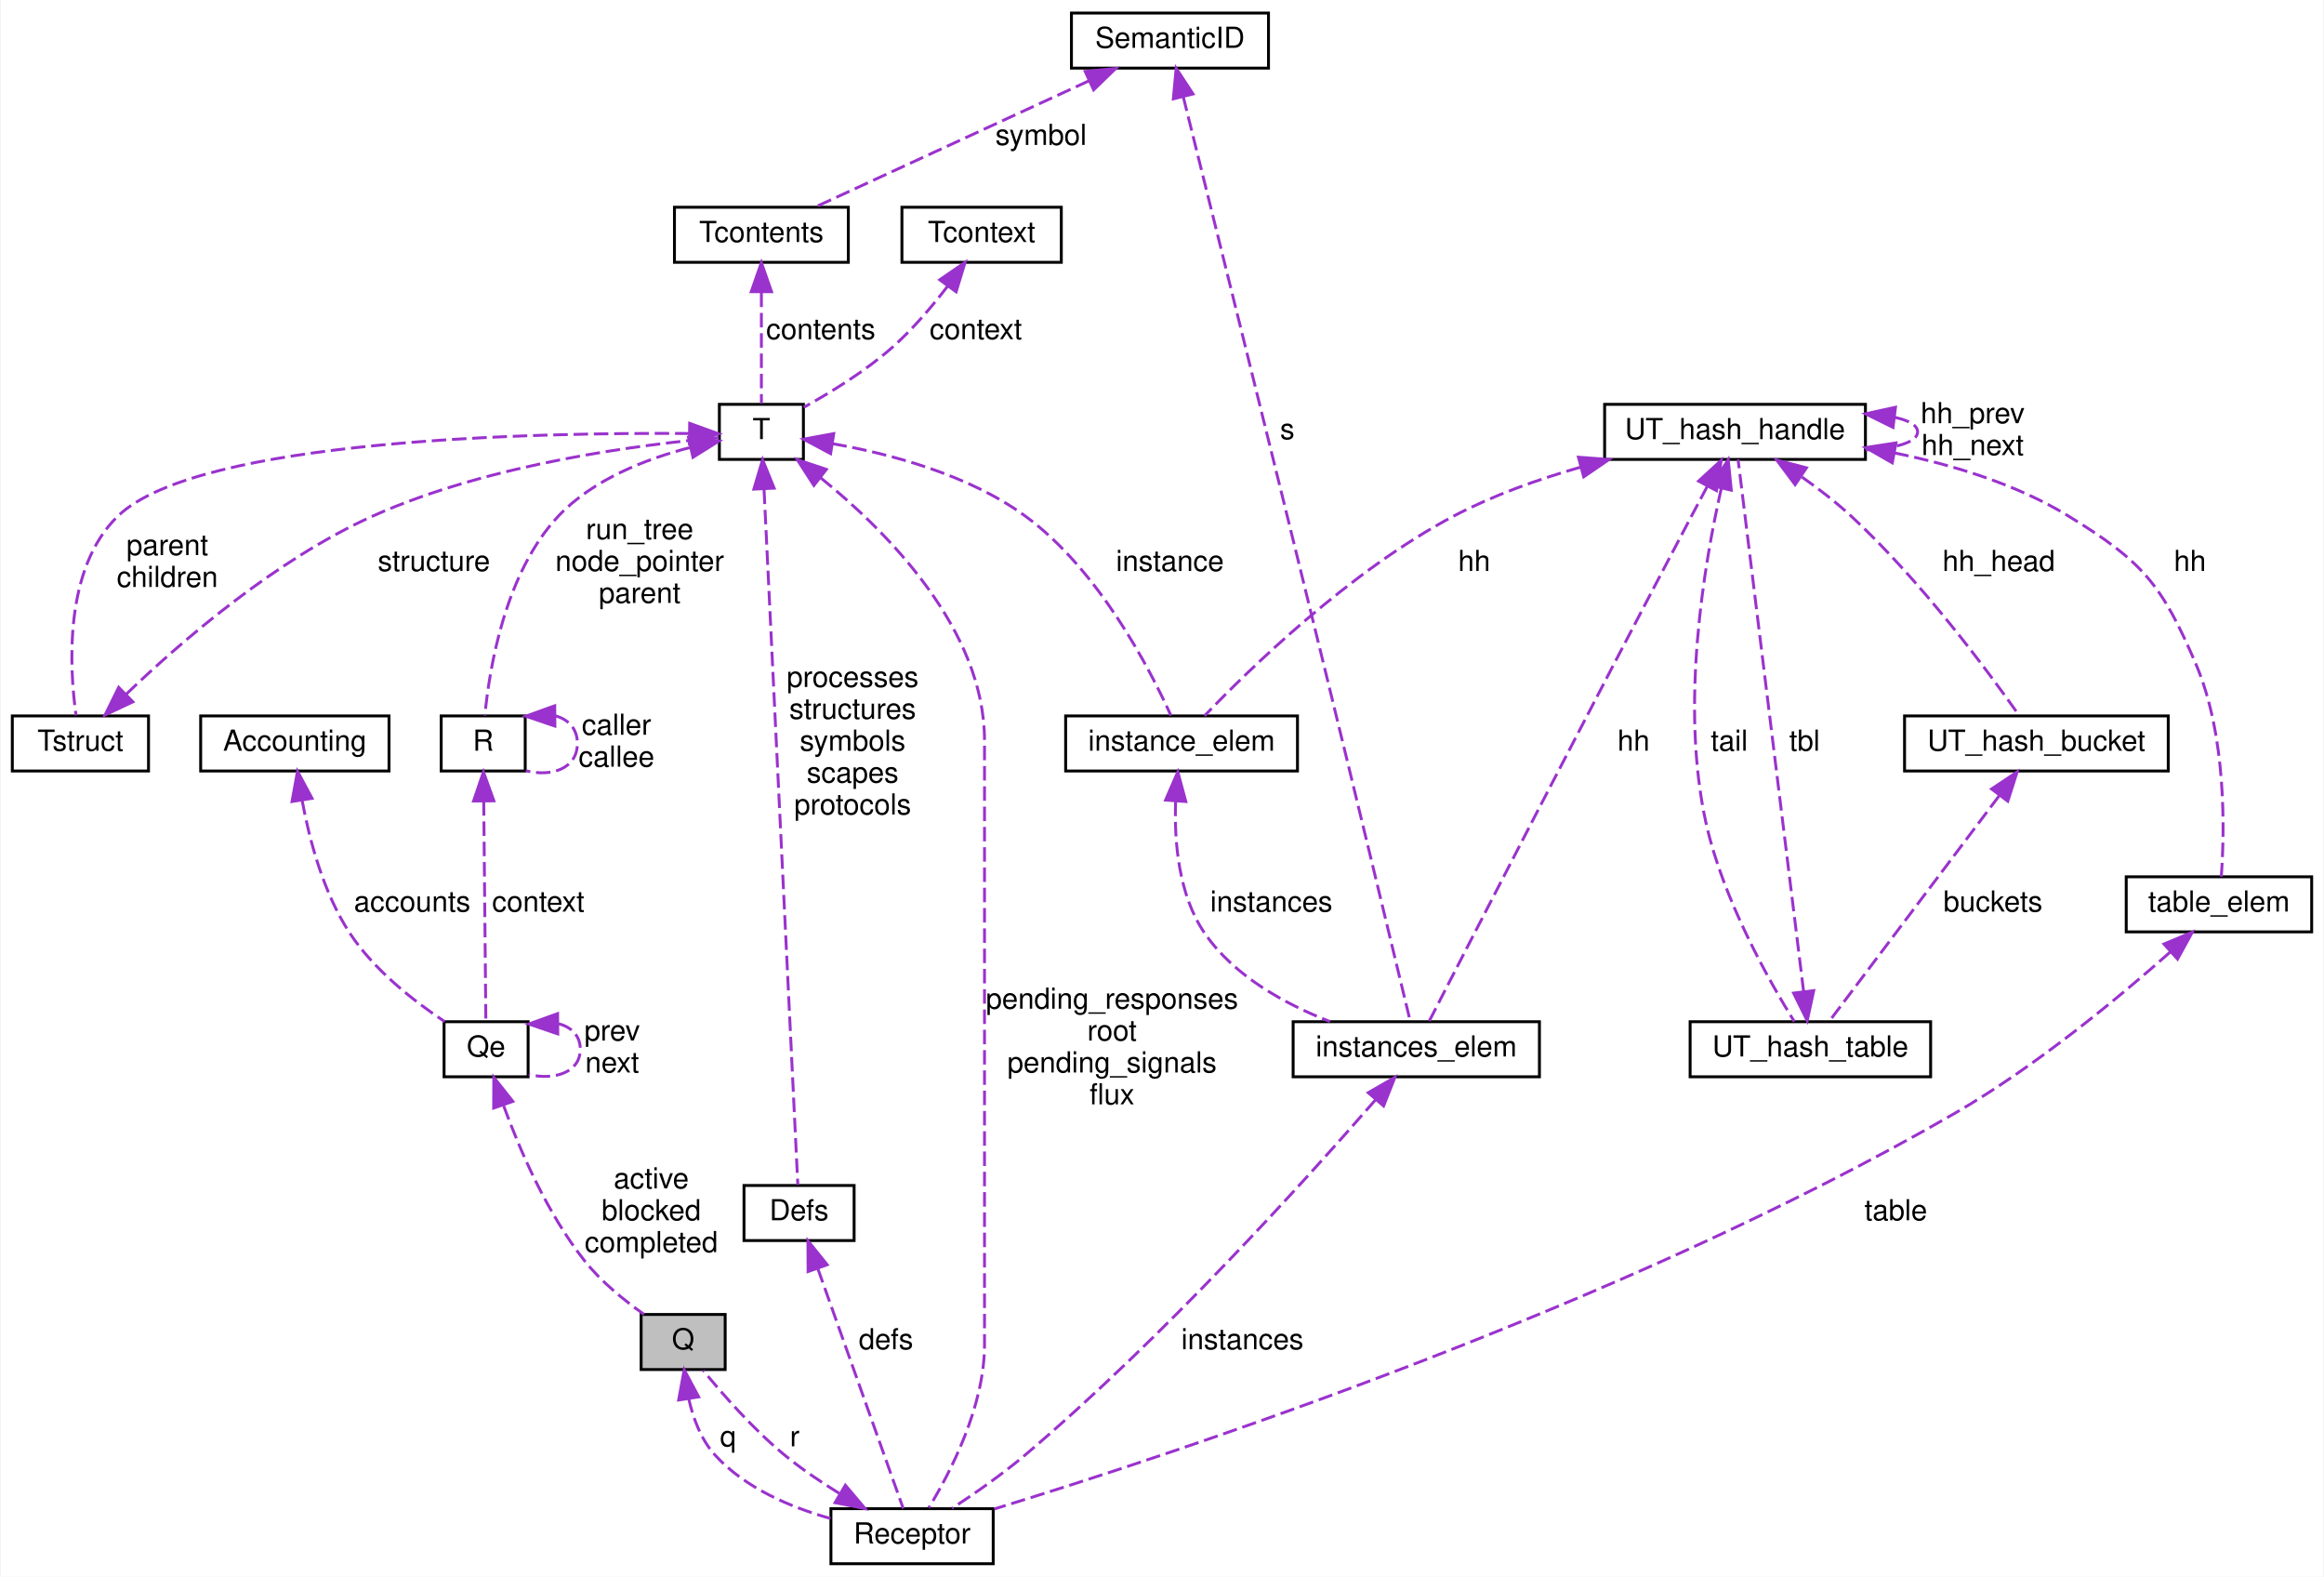
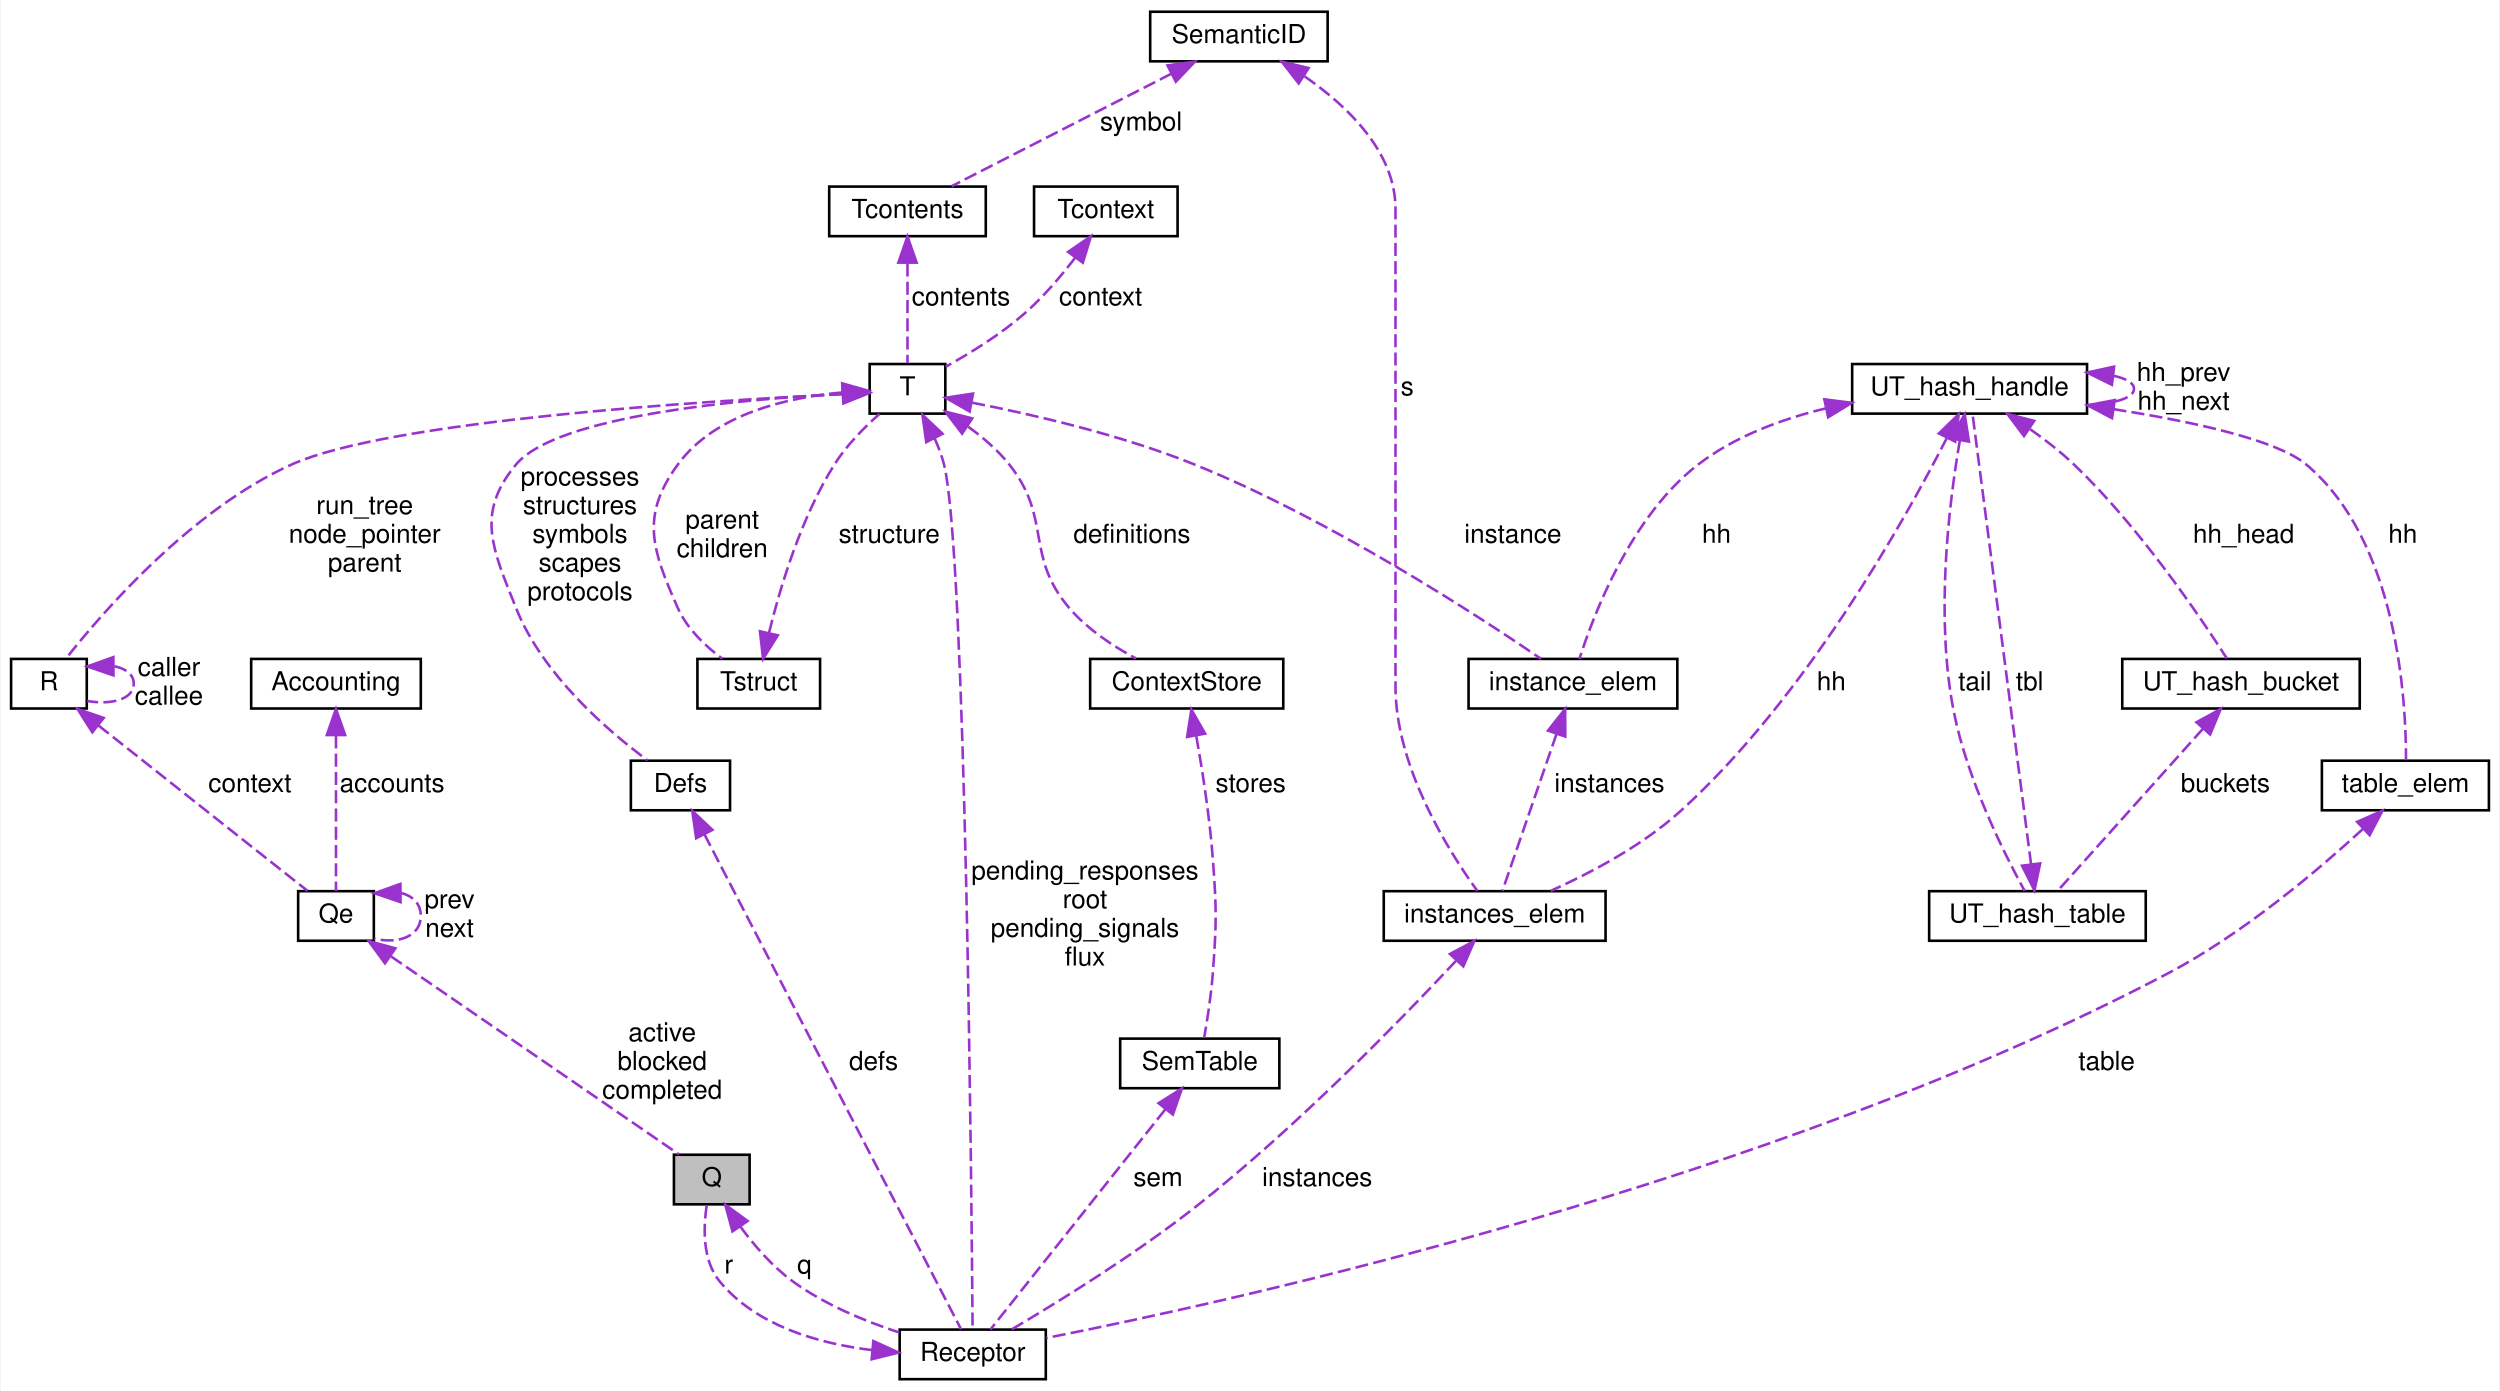
- <svg xmlns="http://www.w3.org/2000/svg" xmlns:xlink="http://www.w3.org/1999/xlink" width="802pt" height="544pt" viewBox="0.00 0.00 801.50 544.00">
-   <g id="graph0" class="graph" transform="scale(1 1) rotate(0) translate(4 540)">
-     <polygon fill="white" stroke="none" points="-4,4 -4,-540 797.5,-540 797.5,4 -4,4" />
+ <svg xmlns="http://www.w3.org/2000/svg" xmlns:xlink="http://www.w3.org/1999/xlink" width="958pt" height="533pt" viewBox="0.00 0.00 957.50 533.00">
+   <g id="graph0" class="graph" transform="scale(1 1) rotate(0) translate(4 529)">
+     <polygon fill="white" stroke="none" points="-4,4 -4,-529 953.5,-529 953.5,4 -4,4" />
    <g id="node1" class="node">
-       <polygon fill="#bfbfbf" stroke="black" points="217,-67.5 217,-86.5 246,-86.5 246,-67.5 217,-67.5" />
-       <text text-anchor="middle" x="231.5" y="-74.5" font-family="Helvetica,sans-Serif" font-size="10.00">Q</text>
+       <polygon fill="#bfbfbf" stroke="black" points="254,-67.5 254,-86.5 283,-86.5 283,-67.5 254,-67.5" />
+       <text text-anchor="middle" x="268.5" y="-74.5" font-family="Helvetica,sans-Serif" font-size="10.00">Q</text>
    </g>
    <g id="node10" class="node">
      <g id="a_node10">
        <a xlink:href="structReceptor.html" target="_top" xlink:title="Receptor">
-           <polygon fill="white" stroke="black" points="282.5,-0.5 282.5,-19.5 338.5,-19.5 338.5,-0.5 282.5,-0.5" />
-           <text text-anchor="middle" x="310.5" y="-7.5" font-family="Helvetica,sans-Serif" font-size="10.00">Receptor</text>
-         </a>
-       </g>
-     </g>
-     <g id="edge28" class="edge">
-       <path fill="none" stroke="#9a32cd" stroke-dasharray="5,2" d="M233.406,-57.506C234.93,-50.691 237.652,-43.339 242.5,-38 252.833,-26.622 268.589,-19.968 282.334,-16.114" />
-       <polygon fill="#9a32cd" stroke="#9a32cd" points="229.945,-56.989 231.864,-67.409 236.861,-58.066 229.945,-56.989" />
-       <text text-anchor="middle" x="247" y="-41" font-family="Helvetica,sans-Serif" font-size="10.00"> q</text>
+           <polygon fill="white" stroke="black" points="340.5,-0.5 340.5,-19.5 396.5,-19.5 396.5,-0.5 340.5,-0.5" />
+           <text text-anchor="middle" x="368.5" y="-7.5" font-family="Helvetica,sans-Serif" font-size="10.00">Receptor</text>
+         </a>
+       </g>
+     </g>
+     <g id="edge31" class="edge">
+       <path fill="none" stroke="#9a32cd" stroke-dasharray="5,2" d="M279.505,-58.883C284.835,-51.663 291.759,-43.641 299.5,-38 311.663,-29.136 327.121,-22.735 340.322,-18.396" />
+       <polygon fill="#9a32cd" stroke="#9a32cd" points="276.455,-57.141 273.664,-67.361 282.22,-61.112 276.455,-57.141" />
+       <text text-anchor="middle" x="304" y="-41" font-family="Helvetica,sans-Serif" font-size="10.00"> q</text>
    </g>
    <g id="node2" class="node">
      <g id="a_node2">
        <a xlink:href="structQe.html" target="_top" xlink:title="Qe">
-           <polygon fill="white" stroke="black" points="149,-168.5 149,-187.5 178,-187.5 178,-168.5 149,-168.5" />
-           <text text-anchor="middle" x="163.5" y="-175.5" font-family="Helvetica,sans-Serif" font-size="10.00">Qe</text>
+           <polygon fill="white" stroke="black" points="110,-168.5 110,-187.5 139,-187.5 139,-168.5 110,-168.5" />
+           <text text-anchor="middle" x="124.5" y="-175.5" font-family="Helvetica,sans-Serif" font-size="10.00">Qe</text>
        </a>
      </g>
    </g>
    <g id="edge1" class="edge">
-       <path fill="none" stroke="#9a32cd" stroke-dasharray="5,2" d="M169.571,-158.446C175.2,-143.078 184.645,-121.212 197.5,-105 203.214,-97.794 211.203,-91.325 218.002,-86.526" />
-       <polygon fill="#9a32cd" stroke="#9a32cd" points="166.119,-157.718 166.153,-168.313 172.733,-160.01 166.119,-157.718" />
-       <text text-anchor="middle" x="220.5" y="-130" font-family="Helvetica,sans-Serif" font-size="10.00"> active</text>
-       <text text-anchor="middle" x="220.5" y="-119" font-family="Helvetica,sans-Serif" font-size="10.00">blocked</text>
-       <text text-anchor="middle" x="220.5" y="-108" font-family="Helvetica,sans-Serif" font-size="10.00">completed</text>
+       <path fill="none" stroke="#9a32cd" stroke-dasharray="5,2" d="M145.604,-162.491C175.999,-141.595 231.158,-103.672 255.899,-86.663" />
+       <polygon fill="#9a32cd" stroke="#9a32cd" points="143.285,-159.838 137.027,-168.388 147.25,-165.606 143.285,-159.838" />
+       <text text-anchor="middle" x="249.5" y="-130" font-family="Helvetica,sans-Serif" font-size="10.00"> active</text>
+       <text text-anchor="middle" x="249.5" y="-119" font-family="Helvetica,sans-Serif" font-size="10.00">blocked</text>
+       <text text-anchor="middle" x="249.5" y="-108" font-family="Helvetica,sans-Serif" font-size="10.00">completed</text>
    </g>
    <g id="edge2" class="edge">
-       <path fill="none" stroke="#9a32cd" stroke-dasharray="5,2" d="M188.548,-186.796C192.941,-185.629 196,-182.697 196,-178 196,-170.09 187.324,-167.185 178.206,-169.286" />
-       <polygon fill="#9a32cd" stroke="#9a32cd" points="188.234,-183.293 178.206,-186.714 188.178,-190.293 188.234,-183.293" />
-       <text text-anchor="middle" x="207" y="-181" font-family="Helvetica,sans-Serif" font-size="10.00"> prev</text>
-       <text text-anchor="middle" x="207" y="-170" font-family="Helvetica,sans-Serif" font-size="10.00">next</text>
+       <path fill="none" stroke="#9a32cd" stroke-dasharray="5,2" d="M149.548,-186.796C153.941,-185.629 157,-182.697 157,-178 157,-170.09 148.324,-167.185 139.206,-169.286" />
+       <polygon fill="#9a32cd" stroke="#9a32cd" points="149.234,-183.293 139.206,-186.714 149.178,-190.293 149.234,-183.293" />
+       <text text-anchor="middle" x="168" y="-181" font-family="Helvetica,sans-Serif" font-size="10.00"> prev</text>
+       <text text-anchor="middle" x="168" y="-170" font-family="Helvetica,sans-Serif" font-size="10.00">next</text>
    </g>
    <g id="node3" class="node">
      <g id="a_node3">
        <a xlink:href="structR.html" target="_top" xlink:title="R">
-           <polygon fill="white" stroke="black" points="148,-274 148,-293 177,-293 177,-274 148,-274" />
-           <text text-anchor="middle" x="162.5" y="-281" font-family="Helvetica,sans-Serif" font-size="10.00">R</text>
+           <polygon fill="white" stroke="black" points="0,-257.5 0,-276.5 29,-276.5 29,-257.5 0,-257.5" />
+           <text text-anchor="middle" x="14.5" y="-264.5" font-family="Helvetica,sans-Serif" font-size="10.00">R</text>
        </a>
      </g>
    </g>
    <g id="edge3" class="edge">
-       <path fill="none" stroke="#9a32cd" stroke-dasharray="5,2" d="M162.683,-263.598C162.901,-240.973 163.258,-204.069 163.418,-187.511" />
-       <polygon fill="#9a32cd" stroke="#9a32cd" points="159.182,-263.642 162.585,-273.676 166.182,-263.71 159.182,-263.642" />
-       <text text-anchor="middle" x="181.5" y="-225.5" font-family="Helvetica,sans-Serif" font-size="10.00"> context</text>
+       <path fill="none" stroke="#9a32cd" stroke-dasharray="5,2" d="M33.502,-250.971C56.638,-232.673 94.93,-202.387 113.595,-187.625" />
+       <polygon fill="#9a32cd" stroke="#9a32cd" points="31.122,-248.391 25.449,-257.34 35.464,-253.882 31.122,-248.391" />
+       <text text-anchor="middle" x="91.5" y="-225.5" font-family="Helvetica,sans-Serif" font-size="10.00"> context</text>
    </g>
    <g id="edge4" class="edge">
-       <path fill="none" stroke="#9a32cd" stroke-dasharray="5,2" d="M187.548,-293C191.941,-291.739 195,-288.572 195,-283.5 195,-274.957 186.324,-271.82 177.206,-274.089" />
-       <polygon fill="#9a32cd" stroke="#9a32cd" points="187.236,-289.497 177.206,-292.911 187.176,-296.497 187.236,-289.497" />
-       <text text-anchor="middle" x="208.5" y="-286.5" font-family="Helvetica,sans-Serif" font-size="10.00"> caller</text>
-       <text text-anchor="middle" x="208.5" y="-275.5" font-family="Helvetica,sans-Serif" font-size="10.00">callee</text>
+       <path fill="none" stroke="#9a32cd" stroke-dasharray="5,2" d="M39.548,-273.685C43.941,-272.798 47,-270.569 47,-267 47,-260.988 38.324,-258.781 29.206,-260.378" />
+       <polygon fill="#9a32cd" stroke="#9a32cd" points="39.227,-270.183 29.206,-273.622 39.185,-277.183 39.227,-270.183" />
+       <text text-anchor="middle" x="60.5" y="-270" font-family="Helvetica,sans-Serif" font-size="10.00"> caller</text>
+       <text text-anchor="middle" x="60.5" y="-259" font-family="Helvetica,sans-Serif" font-size="10.00">callee</text>
    </g>
    <g id="node4" class="node">
      <g id="a_node4">
        <a xlink:href="structT.html" target="_top" xlink:title="T">
-           <polygon fill="white" stroke="black" points="244,-381.5 244,-400.5 273,-400.5 273,-381.5 244,-381.5" />
-           <text text-anchor="middle" x="258.5" y="-388.5" font-family="Helvetica,sans-Serif" font-size="10.00">T</text>
+           <polygon fill="white" stroke="black" points="329,-370.5 329,-389.5 358,-389.5 358,-370.5 329,-370.5" />
+           <text text-anchor="middle" x="343.5" y="-377.5" font-family="Helvetica,sans-Serif" font-size="10.00">T</text>
        </a>
      </g>
    </g>
    <g id="edge5" class="edge">
-       <path fill="none" stroke="#9a32cd" stroke-dasharray="5,2" d="M233.753,-385.564C218.819,-381.693 200.435,-374.633 188.5,-362 169.885,-342.296 164.574,-308.853 163.077,-293.141" />
-       <polygon fill="#9a32cd" stroke="#9a32cd" points="233.35,-389.061 243.875,-387.852 234.893,-382.233 233.35,-389.061" />
-       <text text-anchor="middle" x="216.5" y="-354" font-family="Helvetica,sans-Serif" font-size="10.00"> run_tree</text>
-       <text text-anchor="middle" x="216.5" y="-343" font-family="Helvetica,sans-Serif" font-size="10.00">node_pointer</text>
-       <text text-anchor="middle" x="216.5" y="-332" font-family="Helvetica,sans-Serif" font-size="10.00">parent</text>
+       <path fill="none" stroke="#9a32cd" stroke-dasharray="5,2" d="M318.692,-377.939C266.026,-375.383 144.814,-367.814 107.5,-351 68.829,-333.574 34.858,-294.179 21.058,-276.669" />
+       <polygon fill="#9a32cd" stroke="#9a32cd" points="318.684,-381.442 328.835,-378.409 319.008,-374.45 318.684,-381.442" />
+       <text text-anchor="middle" x="135.5" y="-332" font-family="Helvetica,sans-Serif" font-size="10.00"> run_tree</text>
+       <text text-anchor="middle" x="135.5" y="-321" font-family="Helvetica,sans-Serif" font-size="10.00">node_pointer</text>
+       <text text-anchor="middle" x="135.5" y="-310" font-family="Helvetica,sans-Serif" font-size="10.00">parent</text>
    </g>
    <g id="node5" class="node">
      <g id="a_node5">
        <a xlink:href="structTstruct.html" target="_top" xlink:title="Tstruct">
-           <polygon fill="white" stroke="black" points="0,-274 0,-293 47,-293 47,-274 0,-274" />
-           <text text-anchor="middle" x="23.5" y="-281" font-family="Helvetica,sans-Serif" font-size="10.00">Tstruct</text>
+           <polygon fill="white" stroke="black" points="263,-257.5 263,-276.5 310,-276.5 310,-257.5 263,-257.5" />
+           <text text-anchor="middle" x="286.5" y="-264.5" font-family="Helvetica,sans-Serif" font-size="10.00">Tstruct</text>
        </a>
      </g>
    </g>
    <g id="edge7" class="edge">
-       <path fill="none" stroke="#9a32cd" stroke-dasharray="5,2" d="M233.688,-390.441C181.78,-390.817 64.231,-388.624 36.5,-362 17.605,-343.859 19.74,-309.336 21.988,-293.208" />
-       <polygon fill="#9a32cd" stroke="#9a32cd" points="233.752,-393.941 243.712,-390.33 233.674,-386.942 233.752,-393.941" />
-       <text text-anchor="middle" x="53.5" y="-348.5" font-family="Helvetica,sans-Serif" font-size="10.00"> parent</text>
-       <text text-anchor="middle" x="53.5" y="-337.5" font-family="Helvetica,sans-Serif" font-size="10.00">children</text>
-     </g>
-     <g id="edge29" class="edge">
-       <path fill="none" stroke="#9a32cd" stroke-dasharray="5,2" d="M278.988,-375.125C301.798,-356.669 335.5,-322.904 335.5,-284.5 335.5,-284.5 335.5,-284.5 335.5,-76 335.5,-54.721 323.684,-31.978 316.298,-19.841" />
-       <polygon fill="#9a32cd" stroke="#9a32cd" points="276.624,-372.529 270.871,-381.426 280.917,-378.058 276.624,-372.529" />
-       <text text-anchor="middle" x="379.5" y="-192" font-family="Helvetica,sans-Serif" font-size="10.00"> pending_responses</text>
-       <text text-anchor="middle" x="379.5" y="-181" font-family="Helvetica,sans-Serif" font-size="10.00">root</text>
-       <text text-anchor="middle" x="379.5" y="-170" font-family="Helvetica,sans-Serif" font-size="10.00">pending_signals</text>
-       <text text-anchor="middle" x="379.5" y="-159" font-family="Helvetica,sans-Serif" font-size="10.00">flux</text>
-     </g>
-     <g id="node16" class="node">
-       <g id="a_node16">
+       <path fill="none" stroke="#9a32cd" stroke-dasharray="5,2" d="M318.395,-378.591C297.795,-376.763 269.778,-370.527 255.5,-351 241.072,-331.268 245.575,-318.339 255.5,-296 259.034,-288.047 266.066,-281.397 272.541,-276.577" />
+       <polygon fill="#9a32cd" stroke="#9a32cd" points="318.471,-382.102 328.661,-379.202 318.887,-375.114 318.471,-382.102" />
+       <text text-anchor="middle" x="272.5" y="-326.5" font-family="Helvetica,sans-Serif" font-size="10.00"> parent</text>
+       <text text-anchor="middle" x="272.5" y="-315.5" font-family="Helvetica,sans-Serif" font-size="10.00">children</text>
+     </g>
+     <g id="edge32" class="edge">
+       <path fill="none" stroke="#9a32cd" stroke-dasharray="5,2" d="M353.872,-361.065C355.344,-357.808 356.646,-354.372 357.5,-351 365.836,-318.08 368.072,-69.869 368.441,-19.79" />
+       <polygon fill="#9a32cd" stroke="#9a32cd" points="350.706,-359.568 349.219,-370.058 356.923,-362.784 350.706,-359.568" />
+       <text text-anchor="middle" x="411.5" y="-192" font-family="Helvetica,sans-Serif" font-size="10.00"> pending_responses</text>
+       <text text-anchor="middle" x="411.5" y="-181" font-family="Helvetica,sans-Serif" font-size="10.00">root</text>
+       <text text-anchor="middle" x="411.5" y="-170" font-family="Helvetica,sans-Serif" font-size="10.00">pending_signals</text>
+       <text text-anchor="middle" x="411.5" y="-159" font-family="Helvetica,sans-Serif" font-size="10.00">flux</text>
+     </g>
+     <g id="node12" class="node">
+       <g id="a_node12">
+         <a xlink:href="structContextStore.html" target="_top" xlink:title="ContextStore">
+           <polygon fill="white" stroke="black" points="413.5,-257.5 413.5,-276.5 487.5,-276.5 487.5,-257.5 413.5,-257.5" />
+           <text text-anchor="middle" x="450.5" y="-264.5" font-family="Helvetica,sans-Serif" font-size="10.00">ContextStore</text>
+         </a>
+       </g>
+     </g>
+     <g id="edge15" class="edge">
+       <path fill="none" stroke="#9a32cd" stroke-dasharray="5,2" d="M366.755,-365.485C372.443,-361.377 378.141,-356.479 382.5,-351 398.997,-330.267 388.327,-316.177 405.5,-296 412.418,-287.872 422.306,-281.361 431.052,-276.67" />
+       <polygon fill="#9a32cd" stroke="#9a32cd" points="364.429,-362.827 358.018,-371.261 368.29,-368.666 364.429,-362.827" />
+       <text text-anchor="middle" x="429.5" y="-321" font-family="Helvetica,sans-Serif" font-size="10.00"> definitions</text>
+     </g>
+     <g id="node18" class="node">
+       <g id="a_node18">
        <a xlink:href="structinstance__elem.html" target="_top" xlink:title="instance_elem">
-           <polygon fill="white" stroke="black" points="363.5,-274 363.5,-293 443.5,-293 443.5,-274 363.5,-274" />
-           <text text-anchor="middle" x="403.5" y="-281" font-family="Helvetica,sans-Serif" font-size="10.00">instance_elem</text>
-         </a>
-       </g>
-     </g>
-     <g id="edge24" class="edge">
-       <path fill="none" stroke="#9a32cd" stroke-dasharray="5,2" d="M283.007,-386.93C302.538,-383.492 329.784,-376.386 349.5,-362 374.935,-343.441 392.592,-309.127 399.831,-293.13" />
-       <polygon fill="#9a32cd" stroke="#9a32cd" points="282.388,-383.484 273.048,-388.485 283.468,-390.4 282.388,-383.484" />
-       <text text-anchor="middle" x="399.5" y="-343" font-family="Helvetica,sans-Serif" font-size="10.00"> instance</text>
-     </g>
-     <g id="node17" class="node">
-       <g id="a_node17">
+           <polygon fill="white" stroke="black" points="558.5,-257.5 558.5,-276.5 638.5,-276.5 638.5,-257.5 558.5,-257.5" />
+           <text text-anchor="middle" x="598.5" y="-264.5" font-family="Helvetica,sans-Serif" font-size="10.00">instance_elem</text>
+         </a>
+       </g>
+     </g>
+     <g id="edge27" class="edge">
+       <path fill="none" stroke="#9a32cd" stroke-dasharray="5,2" d="M368.272,-374.688C390.972,-370.275 425.243,-362.436 453.5,-351 505.662,-329.889 562.036,-293.109 586.283,-276.532" />
+       <polygon fill="#9a32cd" stroke="#9a32cd" points="367.322,-371.305 358.134,-376.58 368.607,-378.186 367.322,-371.305" />
+       <text text-anchor="middle" x="575.5" y="-321" font-family="Helvetica,sans-Serif" font-size="10.00"> instance</text>
+     </g>
+     <g id="node19" class="node">
+       <g id="a_node19">
        <a xlink:href="structDefs.html" target="_top" xlink:title="Defs">
-           <polygon fill="white" stroke="black" points="252.5,-112 252.5,-131 290.5,-131 290.5,-112 252.5,-112" />
-           <text text-anchor="middle" x="271.5" y="-119" font-family="Helvetica,sans-Serif" font-size="10.00">Defs</text>
-         </a>
-       </g>
-     </g>
-     <g id="edge27" class="edge">
-       <path fill="none" stroke="#9a32cd" stroke-dasharray="5,2" d="M259.419,-371.087C262.001,-317.963 269.249,-168.815 271.077,-131.2" />
-       <polygon fill="#9a32cd" stroke="#9a32cd" points="255.907,-371.245 258.918,-381.403 262.899,-371.584 255.907,-371.245" />
-       <text text-anchor="middle" x="290" y="-303" font-family="Helvetica,sans-Serif" font-size="10.00"> processes</text>
-       <text text-anchor="middle" x="290" y="-292" font-family="Helvetica,sans-Serif" font-size="10.00">structures</text>
-       <text text-anchor="middle" x="290" y="-281" font-family="Helvetica,sans-Serif" font-size="10.00">symbols</text>
-       <text text-anchor="middle" x="290" y="-270" font-family="Helvetica,sans-Serif" font-size="10.00">scapes</text>
-       <text text-anchor="middle" x="290" y="-259" font-family="Helvetica,sans-Serif" font-size="10.00">protocols</text>
+           <polygon fill="white" stroke="black" points="237.5,-218.5 237.5,-237.5 275.5,-237.5 275.5,-218.5 237.5,-218.5" />
+           <text text-anchor="middle" x="256.5" y="-225.5" font-family="Helvetica,sans-Serif" font-size="10.00">Defs</text>
+         </a>
+       </g>
+     </g>
+     <g id="edge30" class="edge">
+       <path fill="none" stroke="#9a32cd" stroke-dasharray="5,2" d="M318.466,-378.061C279.985,-376.032 209.098,-369.78 193.5,-351 177.881,-332.196 184.494,-318.725 193.5,-296 203.618,-270.469 228.579,-249.001 243.871,-237.661" />
+       <polygon fill="#9a32cd" stroke="#9a32cd" points="318.677,-381.574 328.83,-378.546 319.005,-374.582 318.677,-381.574" />
+       <text text-anchor="middle" x="218" y="-343" font-family="Helvetica,sans-Serif" font-size="10.00"> processes</text>
+       <text text-anchor="middle" x="218" y="-332" font-family="Helvetica,sans-Serif" font-size="10.00">structures</text>
+       <text text-anchor="middle" x="218" y="-321" font-family="Helvetica,sans-Serif" font-size="10.00">symbols</text>
+       <text text-anchor="middle" x="218" y="-310" font-family="Helvetica,sans-Serif" font-size="10.00">scapes</text>
+       <text text-anchor="middle" x="218" y="-299" font-family="Helvetica,sans-Serif" font-size="10.00">protocols</text>
    </g>
    <g id="edge6" class="edge">
-       <path fill="none" stroke="#9a32cd" stroke-dasharray="5,2" d="M39.337,-300.535C58.001,-318.441 90.766,-346.885 124.5,-362 165.275,-380.27 218.429,-386.807 243.79,-388.99" />
-       <polygon fill="#9a32cd" stroke="#9a32cd" points="41.609,-297.861 32.02,-293.356 36.707,-302.858 41.609,-297.861" />
-       <text text-anchor="middle" x="145.5" y="-343" font-family="Helvetica,sans-Serif" font-size="10.00"> structure</text>
+       <path fill="none" stroke="#9a32cd" stroke-dasharray="5,2" d="M290.465,-286.64C294.768,-304.195 302.781,-330.747 315.5,-351 320.107,-358.335 326.962,-365.233 332.736,-370.347" />
+       <polygon fill="#9a32cd" stroke="#9a32cd" points="293.801,-285.529 288.161,-276.56 286.977,-287.089 293.801,-285.529" />
+       <text text-anchor="middle" x="336.5" y="-321" font-family="Helvetica,sans-Serif" font-size="10.00"> structure</text>
    </g>
    <g id="node6" class="node">
      <g id="a_node6">
        <a xlink:href="structTcontext.html" target="_top" xlink:title="Tcontext">
-           <polygon fill="white" stroke="black" points="307,-449.5 307,-468.5 362,-468.5 362,-449.5 307,-449.5" />
-           <text text-anchor="middle" x="334.5" y="-456.5" font-family="Helvetica,sans-Serif" font-size="10.00">Tcontext</text>
+           <polygon fill="white" stroke="black" points="392,-438.5 392,-457.5 447,-457.5 447,-438.5 392,-438.5" />
+           <text text-anchor="middle" x="419.5" y="-445.5" font-family="Helvetica,sans-Serif" font-size="10.00">Tcontext</text>
        </a>
      </g>
    </g>
    <g id="edge8" class="edge">
-       <path fill="none" stroke="#9a32cd" stroke-dasharray="5,2" d="M322.773,-441.263C317.377,-434.229 310.601,-426.248 303.5,-420 294.243,-411.856 282.347,-404.566 273.112,-399.467" />
-       <polygon fill="#9a32cd" stroke="#9a32cd" points="320.052,-443.472 328.79,-449.464 325.696,-439.331 320.052,-443.472" />
-       <text text-anchor="middle" x="332.5" y="-423" font-family="Helvetica,sans-Serif" font-size="10.00"> context</text>
+       <path fill="none" stroke="#9a32cd" stroke-dasharray="5,2" d="M407.773,-430.263C402.377,-423.229 395.601,-415.248 388.5,-409 379.243,-400.856 367.347,-393.566 358.112,-388.467" />
+       <polygon fill="#9a32cd" stroke="#9a32cd" points="405.052,-432.472 413.79,-438.464 410.696,-428.331 405.052,-432.472" />
+       <text text-anchor="middle" x="417.5" y="-412" font-family="Helvetica,sans-Serif" font-size="10.00"> context</text>
    </g>
    <g id="node7" class="node">
      <g id="a_node7">
        <a xlink:href="structTcontents.html" target="_top" xlink:title="Tcontents">
-           <polygon fill="white" stroke="black" points="228.5,-449.5 228.5,-468.5 288.5,-468.5 288.5,-449.5 228.5,-449.5" />
-           <text text-anchor="middle" x="258.5" y="-456.5" font-family="Helvetica,sans-Serif" font-size="10.00">Tcontents</text>
+           <polygon fill="white" stroke="black" points="313.5,-438.5 313.5,-457.5 373.5,-457.5 373.5,-438.5 313.5,-438.5" />
+           <text text-anchor="middle" x="343.5" y="-445.5" font-family="Helvetica,sans-Serif" font-size="10.00">Tcontents</text>
        </a>
      </g>
    </g>
    <g id="edge9" class="edge">
-       <path fill="none" stroke="#9a32cd" stroke-dasharray="5,2" d="M258.5,-439.041C258.5,-426.472 258.5,-410.563 258.5,-400.841" />
-       <polygon fill="#9a32cd" stroke="#9a32cd" points="255,-439.372 258.5,-449.372 262,-439.372 255,-439.372" />
-       <text text-anchor="middle" x="279" y="-423" font-family="Helvetica,sans-Serif" font-size="10.00"> contents</text>
+       <path fill="none" stroke="#9a32cd" stroke-dasharray="5,2" d="M343.5,-428.041C343.5,-415.472 343.5,-399.563 343.5,-389.841" />
+       <polygon fill="#9a32cd" stroke="#9a32cd" points="340,-428.372 343.5,-438.372 347,-428.372 340,-428.372" />
+       <text text-anchor="middle" x="364" y="-412" font-family="Helvetica,sans-Serif" font-size="10.00"> contents</text>
    </g>
    <g id="node8" class="node">
      <g id="a_node8">
        <a xlink:href="structSemanticID.html" target="_top" xlink:title="SemanticID">
-           <polygon fill="white" stroke="black" points="365.5,-516.5 365.5,-535.5 433.5,-535.5 433.5,-516.5 365.5,-516.5" />
-           <text text-anchor="middle" x="399.5" y="-523.5" font-family="Helvetica,sans-Serif" font-size="10.00">SemanticID</text>
+           <polygon fill="white" stroke="black" points="436.5,-505.5 436.5,-524.5 504.5,-524.5 504.5,-505.5 436.5,-505.5" />
+           <text text-anchor="middle" x="470.5" y="-512.5" font-family="Helvetica,sans-Serif" font-size="10.00">SemanticID</text>
        </a>
      </g>
    </g>
    <g id="edge10" class="edge">
-       <path fill="none" stroke="#9a32cd" stroke-dasharray="5,2" d="M371.544,-512.113C343.618,-499.239 301.464,-479.806 277.301,-468.667" />
-       <polygon fill="#9a32cd" stroke="#9a32cd" points="370.23,-515.36 380.776,-516.369 373.16,-509.003 370.23,-515.36" />
-       <text text-anchor="middle" x="355" y="-490" font-family="Helvetica,sans-Serif" font-size="10.00"> symbol</text>
-     </g>
-     <g id="node15" class="node">
-       <g id="a_node15">
+       <path fill="none" stroke="#9a32cd" stroke-dasharray="5,2" d="M444.658,-500.774C419.504,-487.9 382.008,-468.709 360.434,-457.667" />
+       <polygon fill="#9a32cd" stroke="#9a32cd" points="443.139,-503.928 453.635,-505.369 446.328,-497.697 443.139,-503.928" />
+       <text text-anchor="middle" x="433" y="-479" font-family="Helvetica,sans-Serif" font-size="10.00"> symbol</text>
+     </g>
+     <g id="node17" class="node">
+       <g id="a_node17">
        <a xlink:href="structinstances__elem.html" target="_top" xlink:title="instances_elem">
-           <polygon fill="white" stroke="black" points="442,-168.5 442,-187.5 527,-187.5 527,-168.5 442,-168.5" />
-           <text text-anchor="middle" x="484.5" y="-175.5" font-family="Helvetica,sans-Serif" font-size="10.00">instances_elem</text>
-         </a>
-       </g>
-     </g>
-     <g id="edge25" class="edge">
-       <path fill="none" stroke="#9a32cd" stroke-dasharray="5,2" d="M404.09,-506.598C413.317,-469.575 434.751,-383.434 452.5,-311 463.893,-264.507 477.339,-208.748 482.418,-187.652" />
-       <polygon fill="#9a32cd" stroke="#9a32cd" points="400.659,-505.892 401.636,-516.441 407.451,-507.585 400.659,-505.892" />
-       <text text-anchor="middle" x="440" y="-388.5" font-family="Helvetica,sans-Serif" font-size="10.00"> s</text>
+           <polygon fill="white" stroke="black" points="526,-168.5 526,-187.5 611,-187.5 611,-168.5 526,-168.5" />
+           <text text-anchor="middle" x="568.5" y="-175.5" font-family="Helvetica,sans-Serif" font-size="10.00">instances_elem</text>
+         </a>
+       </g>
+     </g>
+     <g id="edge28" class="edge">
+       <path fill="none" stroke="#9a32cd" stroke-dasharray="5,2" d="M495.685,-499.724C512.104,-488.359 530.5,-470.769 530.5,-449 530.5,-449 530.5,-449 530.5,-266 530.5,-235.014 550.994,-202.619 561.881,-187.595" />
+       <polygon fill="#9a32cd" stroke="#9a32cd" points="493.408,-497.028 486.895,-505.385 497.198,-502.913 493.408,-497.028" />
+       <text text-anchor="middle" x="535" y="-377.5" font-family="Helvetica,sans-Serif" font-size="10.00"> s</text>
    </g>
    <g id="node9" class="node">
      <g id="a_node9">
        <a xlink:href="structAccounting.html" target="_top" xlink:title="Accounting">
-           <polygon fill="white" stroke="black" points="65,-274 65,-293 130,-293 130,-274 65,-274" />
-           <text text-anchor="middle" x="97.5" y="-281" font-family="Helvetica,sans-Serif" font-size="10.00">Accounting</text>
+           <polygon fill="white" stroke="black" points="92,-257.5 92,-276.5 157,-276.5 157,-257.5 92,-257.5" />
+           <text text-anchor="middle" x="124.5" y="-264.5" font-family="Helvetica,sans-Serif" font-size="10.00">Accounting</text>
        </a>
      </g>
    </g>
    <g id="edge11" class="edge">
-       <path fill="none" stroke="#9a32cd" stroke-dasharray="5,2" d="M100.014,-263.81C102.522,-250.224 107.372,-231.863 116.5,-218 124.897,-205.248 138.718,-194.502 149.205,-187.54" />
-       <polygon fill="#9a32cd" stroke="#9a32cd" points="96.524,-263.471 98.416,-273.896 103.438,-264.567 96.524,-263.471" />
-       <text text-anchor="middle" x="138" y="-225.5" font-family="Helvetica,sans-Serif" font-size="10.00"> accounts</text>
+       <path fill="none" stroke="#9a32cd" stroke-dasharray="5,2" d="M124.5,-247.195C124.5,-228.738 124.5,-201.412 124.5,-187.625" />
+       <polygon fill="#9a32cd" stroke="#9a32cd" points="121,-247.34 124.5,-257.34 128,-247.34 121,-247.34" />
+       <text text-anchor="middle" x="146" y="-225.5" font-family="Helvetica,sans-Serif" font-size="10.00"> accounts</text>
    </g>
    <g id="edge12" class="edge">
-       <path fill="none" stroke="#9a32cd" stroke-dasharray="5,2" d="M285.319,-24.807C278.939,-28.74 272.266,-33.256 266.5,-38 255.695,-46.889 245.062,-59.056 238.403,-67.204" />
-       <polygon fill="#9a32cd" stroke="#9a32cd" points="287.479,-27.596 294.314,-19.501 283.923,-21.567 287.479,-27.596" />
-       <text text-anchor="middle" x="270" y="-41" font-family="Helvetica,sans-Serif" font-size="10.00"> r</text>
+       <path fill="none" stroke="#9a32cd" stroke-dasharray="5,2" d="M329.994,-11.628C309.45,-14.128 285.572,-20.918 271.5,-38 264.768,-46.173 265.279,-58.973 266.609,-67.424" />
+       <polygon fill="#9a32cd" stroke="#9a32cd" points="330.421,-15.104 340.057,-10.7 329.778,-8.133 330.421,-15.104" />
+       <text text-anchor="middle" x="275" y="-41" font-family="Helvetica,sans-Serif" font-size="10.00"> r</text>
    </g>
    <g id="node11" class="node">
      <g id="a_node11">
-         <a xlink:href="structtable__elem.html" target="_top" xlink:title="table_elem">
-           <polygon fill="white" stroke="black" points="729.5,-218.5 729.5,-237.5 793.5,-237.5 793.5,-218.5 729.5,-218.5" />
-           <text text-anchor="middle" x="761.5" y="-225.5" font-family="Helvetica,sans-Serif" font-size="10.00">table_elem</text>
+         <a xlink:href="structSemTable.html" target="_top" xlink:title="SemTable">
+           <polygon fill="white" stroke="black" points="425,-112 425,-131 486,-131 486,-112 425,-112" />
+           <text text-anchor="middle" x="455.5" y="-119" font-family="Helvetica,sans-Serif" font-size="10.00">SemTable</text>
        </a>
      </g>
    </g>
    <g id="edge13" class="edge">
-       <path fill="none" stroke="#9a32cd" stroke-dasharray="5,2" d="M744.647,-211.51C727.115,-195.98 698.377,-172.12 670.5,-156 554.425,-88.878 401.276,-38.492 338.831,-19.381" />
-       <polygon fill="#9a32cd" stroke="#9a32cd" points="742.525,-214.31 752.301,-218.395 747.206,-209.105 742.525,-214.31" />
-       <text text-anchor="middle" x="650" y="-119" font-family="Helvetica,sans-Serif" font-size="10.00"> table</text>
-     </g>
-     <g id="node12" class="node">
-       <g id="a_node12">
-         <a xlink:href="structUT__hash__handle.html" target="_top" xlink:title="UT_hash_handle">
-           <polygon fill="white" stroke="black" points="549.5,-381.5 549.5,-400.5 639.5,-400.5 639.5,-381.5 549.5,-381.5" />
-           <text text-anchor="middle" x="594.5" y="-388.5" font-family="Helvetica,sans-Serif" font-size="10.00">UT_hash_handle</text>
-         </a>
-       </g>
+       <path fill="none" stroke="#9a32cd" stroke-dasharray="5,2" d="M442.27,-103.849C423.464,-80.178 389.688,-37.667 375.295,-19.552" />
+       <polygon fill="#9a32cd" stroke="#9a32cd" points="439.712,-106.255 448.673,-111.908 445.193,-101.901 439.712,-106.255" />
+       <text text-anchor="middle" x="439.5" y="-74.5" font-family="Helvetica,sans-Serif" font-size="10.00"> sem</text>
    </g>
    <g id="edge14" class="edge">
-       <path fill="none" stroke="#9a32cd" stroke-dasharray="5,2" d="M649.484,-383.743C669.449,-379.687 691.504,-373.006 709.5,-362 735.039,-346.381 741.717,-338.52 753.5,-311 764.197,-286.017 763.422,-252.949 762.312,-237.559" />
-       <polygon fill="#9a32cd" stroke="#9a32cd" points="648.766,-380.316 639.573,-385.582 650.044,-387.199 648.766,-380.316" />
-       <text text-anchor="middle" x="751.5" y="-343" font-family="Helvetica,sans-Serif" font-size="10.00"> hh</text>
-     </g>
-     <g id="edge15" class="edge">
-       <path fill="none" stroke="#9a32cd" stroke-dasharray="5,2" d="M649.764,-395.98C654.526,-394.922 657.5,-393.262 657.5,-391 657.5,-387.381 649.886,-385.303 639.52,-384.765" />
-       <polygon fill="#9a32cd" stroke="#9a32cd" points="649.021,-392.545 639.52,-397.235 649.872,-399.493 649.021,-392.545" />
-       <text text-anchor="middle" x="676.5" y="-394" font-family="Helvetica,sans-Serif" font-size="10.00"> hh_prev</text>
-       <text text-anchor="middle" x="676.5" y="-383" font-family="Helvetica,sans-Serif" font-size="10.00">hh_next</text>
+       <path fill="none" stroke="#9a32cd" stroke-dasharray="5,2" d="M454.166,-246.93C456.5,-233.795 459.302,-215.91 460.5,-200 461.969,-180.5 461.947,-175.502 460.5,-156 459.873,-147.555 458.37,-138.011 457.174,-131.277" />
+       <polygon fill="#9a32cd" stroke="#9a32cd" points="450.666,-246.611 452.288,-257.081 457.549,-247.885 450.666,-246.611" />
+       <text text-anchor="middle" x="475" y="-225.5" font-family="Helvetica,sans-Serif" font-size="10.00"> stores</text>
    </g>
    <g id="node13" class="node">
      <g id="a_node13">
-         <a xlink:href="structUT__hash__table.html" target="_top" xlink:title="UT_hash_table">
-           <polygon fill="white" stroke="black" points="579,-168.5 579,-187.5 662,-187.5 662,-168.5 579,-168.5" />
-           <text text-anchor="middle" x="620.5" y="-175.5" font-family="Helvetica,sans-Serif" font-size="10.00">UT_hash_table</text>
-         </a>
-       </g>
-     </g>
-     <g id="edge19" class="edge">
-       <path fill="none" stroke="#9a32cd" stroke-dasharray="5,2" d="M589.742,-371.42C583.818,-345.322 575.507,-296.468 584.5,-256 590.39,-229.494 606.411,-201.312 614.957,-187.556" />
-       <polygon fill="#9a32cd" stroke="#9a32cd" points="586.405,-372.51 592.152,-381.41 593.209,-370.868 586.405,-372.51" />
-       <text text-anchor="middle" x="592.5" y="-281" font-family="Helvetica,sans-Serif" font-size="10.00"> tail</text>
+         <a xlink:href="structtable__elem.html" target="_top" xlink:title="table_elem">
+           <polygon fill="white" stroke="black" points="885.5,-218.5 885.5,-237.5 949.5,-237.5 949.5,-218.5 885.5,-218.5" />
+           <text text-anchor="middle" x="917.5" y="-225.5" font-family="Helvetica,sans-Serif" font-size="10.00">table_elem</text>
+         </a>
+       </g>
+     </g>
+     <g id="edge16" class="edge">
+       <path fill="none" stroke="#9a32cd" stroke-dasharray="5,2" d="M901.181,-211.3C883.88,-195.406 855.147,-171.081 826.5,-156 674.47,-75.963 470.548,-30.845 396.691,-16.274" />
+       <polygon fill="#9a32cd" stroke="#9a32cd" points="899.014,-214.066 908.705,-218.347 903.799,-208.957 899.014,-214.066" />
+       <text text-anchor="middle" x="803" y="-119" font-family="Helvetica,sans-Serif" font-size="10.00"> table</text>
    </g>
    <g id="node14" class="node">
      <g id="a_node14">
+         <a xlink:href="structUT__hash__handle.html" target="_top" xlink:title="UT_hash_handle">
+           <polygon fill="white" stroke="black" points="705.5,-370.5 705.5,-389.5 795.5,-389.5 795.5,-370.5 705.5,-370.5" />
+           <text text-anchor="middle" x="750.5" y="-377.5" font-family="Helvetica,sans-Serif" font-size="10.00">UT_hash_handle</text>
+         </a>
+       </g>
+     </g>
+     <g id="edge17" class="edge">
+       <path fill="none" stroke="#9a32cd" stroke-dasharray="5,2" d="M805.62,-372.213C835.311,-367.569 868.136,-360.52 879.5,-351 914.532,-321.654 917.79,-260.539 917.727,-237.785" />
+       <polygon fill="#9a32cd" stroke="#9a32cd" points="805.078,-368.755 795.706,-373.696 806.114,-375.678 805.078,-368.755" />
+       <text text-anchor="middle" x="916.5" y="-321" font-family="Helvetica,sans-Serif" font-size="10.00"> hh</text>
+     </g>
+     <g id="edge18" class="edge">
+       <path fill="none" stroke="#9a32cd" stroke-dasharray="5,2" d="M805.764,-384.98C810.526,-383.922 813.5,-382.262 813.5,-380 813.5,-376.381 805.886,-374.303 795.52,-373.765" />
+       <polygon fill="#9a32cd" stroke="#9a32cd" points="805.021,-381.545 795.52,-386.235 805.872,-388.493 805.021,-381.545" />
+       <text text-anchor="middle" x="832.5" y="-383" font-family="Helvetica,sans-Serif" font-size="10.00"> hh_prev</text>
+       <text text-anchor="middle" x="832.5" y="-372" font-family="Helvetica,sans-Serif" font-size="10.00">hh_next</text>
+     </g>
+     <g id="node15" class="node">
+       <g id="a_node15">
+         <a xlink:href="structUT__hash__table.html" target="_top" xlink:title="UT_hash_table">
+           <polygon fill="white" stroke="black" points="735,-168.5 735,-187.5 818,-187.5 818,-168.5 735,-168.5" />
+           <text text-anchor="middle" x="776.5" y="-175.5" font-family="Helvetica,sans-Serif" font-size="10.00">UT_hash_table</text>
+         </a>
+       </g>
+     </g>
+     <g id="edge22" class="edge">
+       <path fill="none" stroke="#9a32cd" stroke-dasharray="5,2" d="M746.772,-360.253C742.579,-335.952 737.241,-292.381 744.5,-256 749.712,-229.878 763.963,-201.528 771.567,-187.648" />
+       <polygon fill="#9a32cd" stroke="#9a32cd" points="743.36,-361.048 748.624,-370.243 750.243,-359.772 743.36,-361.048" />
+       <text text-anchor="middle" x="752.5" y="-264.5" font-family="Helvetica,sans-Serif" font-size="10.00"> tail</text>
+     </g>
+     <g id="node16" class="node">
+       <g id="a_node16">
        <a xlink:href="structUT__hash__bucket.html" target="_top" xlink:title="UT_hash_bucket">
-           <polygon fill="white" stroke="black" points="653,-274 653,-293 744,-293 744,-274 653,-274" />
-           <text text-anchor="middle" x="698.5" y="-281" font-family="Helvetica,sans-Serif" font-size="10.00">UT_hash_bucket</text>
-         </a>
-       </g>
-     </g>
-     <g id="edge18" class="edge">
-       <path fill="none" stroke="#9a32cd" stroke-dasharray="5,2" d="M617.596,-375.415C623.355,-371.36 629.351,-366.755 634.5,-362 658.601,-339.744 681.819,-308.38 692.454,-293.289" />
-       <polygon fill="#9a32cd" stroke="#9a32cd" points="615.234,-372.786 608.898,-381.278 619.147,-378.591 615.234,-372.786" />
-       <text text-anchor="middle" x="685.5" y="-343" font-family="Helvetica,sans-Serif" font-size="10.00"> hh_head</text>
+           <polygon fill="white" stroke="black" points="809,-257.5 809,-276.5 900,-276.5 900,-257.5 809,-257.5" />
+           <text text-anchor="middle" x="854.5" y="-264.5" font-family="Helvetica,sans-Serif" font-size="10.00">UT_hash_bucket</text>
+         </a>
+       </g>
    </g>
    <g id="edge21" class="edge">
-       <path fill="none" stroke="#9a32cd" stroke-dasharray="5,2" d="M584.948,-372.253C583.131,-368.854 581.251,-365.32 579.5,-362 544.265,-295.191 502.576,-214.194 489.008,-187.783" />
-       <polygon fill="#9a32cd" stroke="#9a32cd" points="581.93,-374.031 589.742,-381.188 588.098,-370.721 581.93,-374.031" />
-       <text text-anchor="middle" x="559.5" y="-281" font-family="Helvetica,sans-Serif" font-size="10.00"> hh</text>
+       <path fill="none" stroke="#9a32cd" stroke-dasharray="5,2" d="M773.706,-364.532C779.463,-360.475 785.431,-355.841 790.5,-351 815.635,-326.998 838.89,-292.609 849.079,-276.693" />
+       <polygon fill="#9a32cd" stroke="#9a32cd" points="771.347,-361.9 764.993,-370.378 775.247,-367.713 771.347,-361.9" />
+       <text text-anchor="middle" x="855.5" y="-321" font-family="Helvetica,sans-Serif" font-size="10.00"> hh_head</text>
+     </g>
+     <g id="edge24" class="edge">
+       <path fill="none" stroke="#9a32cd" stroke-dasharray="5,2" d="M741.817,-361.236C725.481,-329.265 687.463,-261.335 639.5,-218 624.891,-204.801 605.026,-194.374 590.024,-187.635" />
+       <polygon fill="#9a32cd" stroke="#9a32cd" points="738.736,-362.902 746.344,-370.276 744.995,-359.768 738.736,-362.902" />
+       <text text-anchor="middle" x="697.5" y="-264.5" font-family="Helvetica,sans-Serif" font-size="10.00"> hh</text>
+     </g>
+     <g id="edge26" class="edge">
+       <path fill="none" stroke="#9a32cd" stroke-dasharray="5,2" d="M695.49,-372.526C678.499,-368.445 660.572,-361.803 646.5,-351 620.753,-331.234 606.38,-293.422 600.992,-276.525" />
+       <polygon fill="#9a32cd" stroke="#9a32cd" points="694.838,-375.965 705.35,-374.644 696.309,-369.121 694.838,-375.965" />
+       <text text-anchor="middle" x="653.5" y="-321" font-family="Helvetica,sans-Serif" font-size="10.00"> hh</text>
+     </g>
+     <g id="edge19" class="edge">
+       <path fill="none" stroke="#9a32cd" stroke-dasharray="5,2" d="M774.057,-197.793C768.584,-239.889 755.517,-340.408 751.617,-370.406" />
+       <polygon fill="#9a32cd" stroke="#9a32cd" points="777.539,-198.155 775.358,-187.787 770.598,-197.252 777.539,-198.155" />
+       <text text-anchor="middle" x="773.5" y="-264.5" font-family="Helvetica,sans-Serif" font-size="10.00"> tbl</text>
+     </g>
+     <g id="edge20" class="edge">
+       <path fill="none" stroke="#9a32cd" stroke-dasharray="5,2" d="M839.926,-249.745C823.431,-231.346 797.177,-202.062 784.233,-187.625" />
+       <polygon fill="#9a32cd" stroke="#9a32cd" points="837.454,-252.231 846.736,-257.34 842.666,-247.558 837.454,-252.231" />
+       <text text-anchor="middle" x="848.5" y="-225.5" font-family="Helvetica,sans-Serif" font-size="10.00"> buckets</text>
    </g>
    <g id="edge23" class="edge">
-       <path fill="none" stroke="#9a32cd" stroke-dasharray="5,2" d="M541.098,-378.794C526.49,-374.617 510.979,-369.108 497.5,-362 461.578,-343.058 426.664,-308.935 411.452,-293.058" />
-       <polygon fill="#9a32cd" stroke="#9a32cd" points="540.465,-382.248 551.031,-381.476 542.289,-375.49 540.465,-382.248" />
-       <text text-anchor="middle" x="504.5" y="-343" font-family="Helvetica,sans-Serif" font-size="10.00"> hh</text>
-     </g>
-     <g id="edge16" class="edge">
-       <path fill="none" stroke="#9a32cd" stroke-dasharray="5,2" d="M618.181,-197.817C612.755,-241.857 599.397,-350.26 595.551,-381.467" />
-       <polygon fill="#9a32cd" stroke="#9a32cd" points="621.657,-198.226 619.407,-187.873 614.71,-197.37 621.657,-198.226" />
-       <text text-anchor="middle" x="618.5" y="-281" font-family="Helvetica,sans-Serif" font-size="10.00"> tbl</text>
-     </g>
-     <g id="edge17" class="edge">
-       <path fill="none" stroke="#9a32cd" stroke-dasharray="5,2" d="M685.632,-265.425C668.74,-243.011 639.735,-204.523 626.914,-187.511" />
-       <polygon fill="#9a32cd" stroke="#9a32cd" points="683.036,-267.796 691.85,-273.676 688.626,-263.583 683.036,-267.796" />
-       <text text-anchor="middle" x="683.5" y="-225.5" font-family="Helvetica,sans-Serif" font-size="10.00"> buckets</text>
-     </g>
-     <g id="edge20" class="edge">
-       <path fill="none" stroke="#9a32cd" stroke-dasharray="5,2" d="M470.404,-160.525C446.814,-133.424 397.215,-78.416 349.5,-38 341.582,-31.294 332.011,-24.648 324.332,-19.628" />
-       <polygon fill="#9a32cd" stroke="#9a32cd" points="467.927,-163.012 477.114,-168.29 473.223,-158.435 467.927,-163.012" />
-       <text text-anchor="middle" x="424.5" y="-74.5" font-family="Helvetica,sans-Serif" font-size="10.00"> instances</text>
-     </g>
-     <g id="edge22" class="edge">
-       <path fill="none" stroke="#9a32cd" stroke-dasharray="5,2" d="M401.452,-263.432C400.956,-249.657 402.418,-231.226 411.5,-218 421.668,-203.194 439.311,-193.549 454.704,-187.554" />
-       <polygon fill="#9a32cd" stroke="#9a32cd" points="397.982,-263.974 402.205,-273.691 404.964,-263.462 397.982,-263.974" />
-       <text text-anchor="middle" x="434.5" y="-225.5" font-family="Helvetica,sans-Serif" font-size="10.00"> instances</text>
-     </g>
-     <g id="edge26" class="edge">
-       <path fill="none" stroke="#9a32cd" stroke-dasharray="5,2" d="M277.997,-102.257C286.524,-78.317 301.144,-37.268 307.454,-19.552" />
-       <polygon fill="#9a32cd" stroke="#9a32cd" points="274.618,-101.313 274.56,-111.908 281.213,-103.662 274.618,-101.313" />
-       <text text-anchor="middle" x="301.5" y="-74.5" font-family="Helvetica,sans-Serif" font-size="10.00"> defs</text>
+       <path fill="none" stroke="#9a32cd" stroke-dasharray="5,2" d="M553.668,-160.79C532.73,-138.366 492.777,-97.23 454.5,-67 430.87,-48.338 400.96,-29.91 383.359,-19.541" />
+       <polygon fill="#9a32cd" stroke="#9a32cd" points="551.356,-163.445 560.718,-168.406 556.493,-158.69 551.356,-163.445" />
+       <text text-anchor="middle" x="500.5" y="-74.5" font-family="Helvetica,sans-Serif" font-size="10.00"> instances</text>
+     </g>
+     <g id="edge25" class="edge">
+       <path fill="none" stroke="#9a32cd" stroke-dasharray="5,2" d="M592.195,-247.715C585.829,-229.255 576.273,-201.542 571.474,-187.625" />
+       <polygon fill="#9a32cd" stroke="#9a32cd" points="588.945,-249.027 595.514,-257.34 595.563,-246.745 588.945,-249.027" />
+       <text text-anchor="middle" x="612.5" y="-225.5" font-family="Helvetica,sans-Serif" font-size="10.00"> instances</text>
+     </g>
+     <g id="edge29" class="edge">
+       <path fill="none" stroke="#9a32cd" stroke-dasharray="5,2" d="M265.679,-209.297C288.539,-165.211 347.367,-51.757 364.037,-19.607" />
+       <polygon fill="#9a32cd" stroke="#9a32cd" points="262.525,-207.776 261.029,-218.265 268.74,-210.999 262.525,-207.776" />
+       <text text-anchor="middle" x="330.5" y="-119" font-family="Helvetica,sans-Serif" font-size="10.00"> defs</text>
    </g>
  </g>
</svg>
